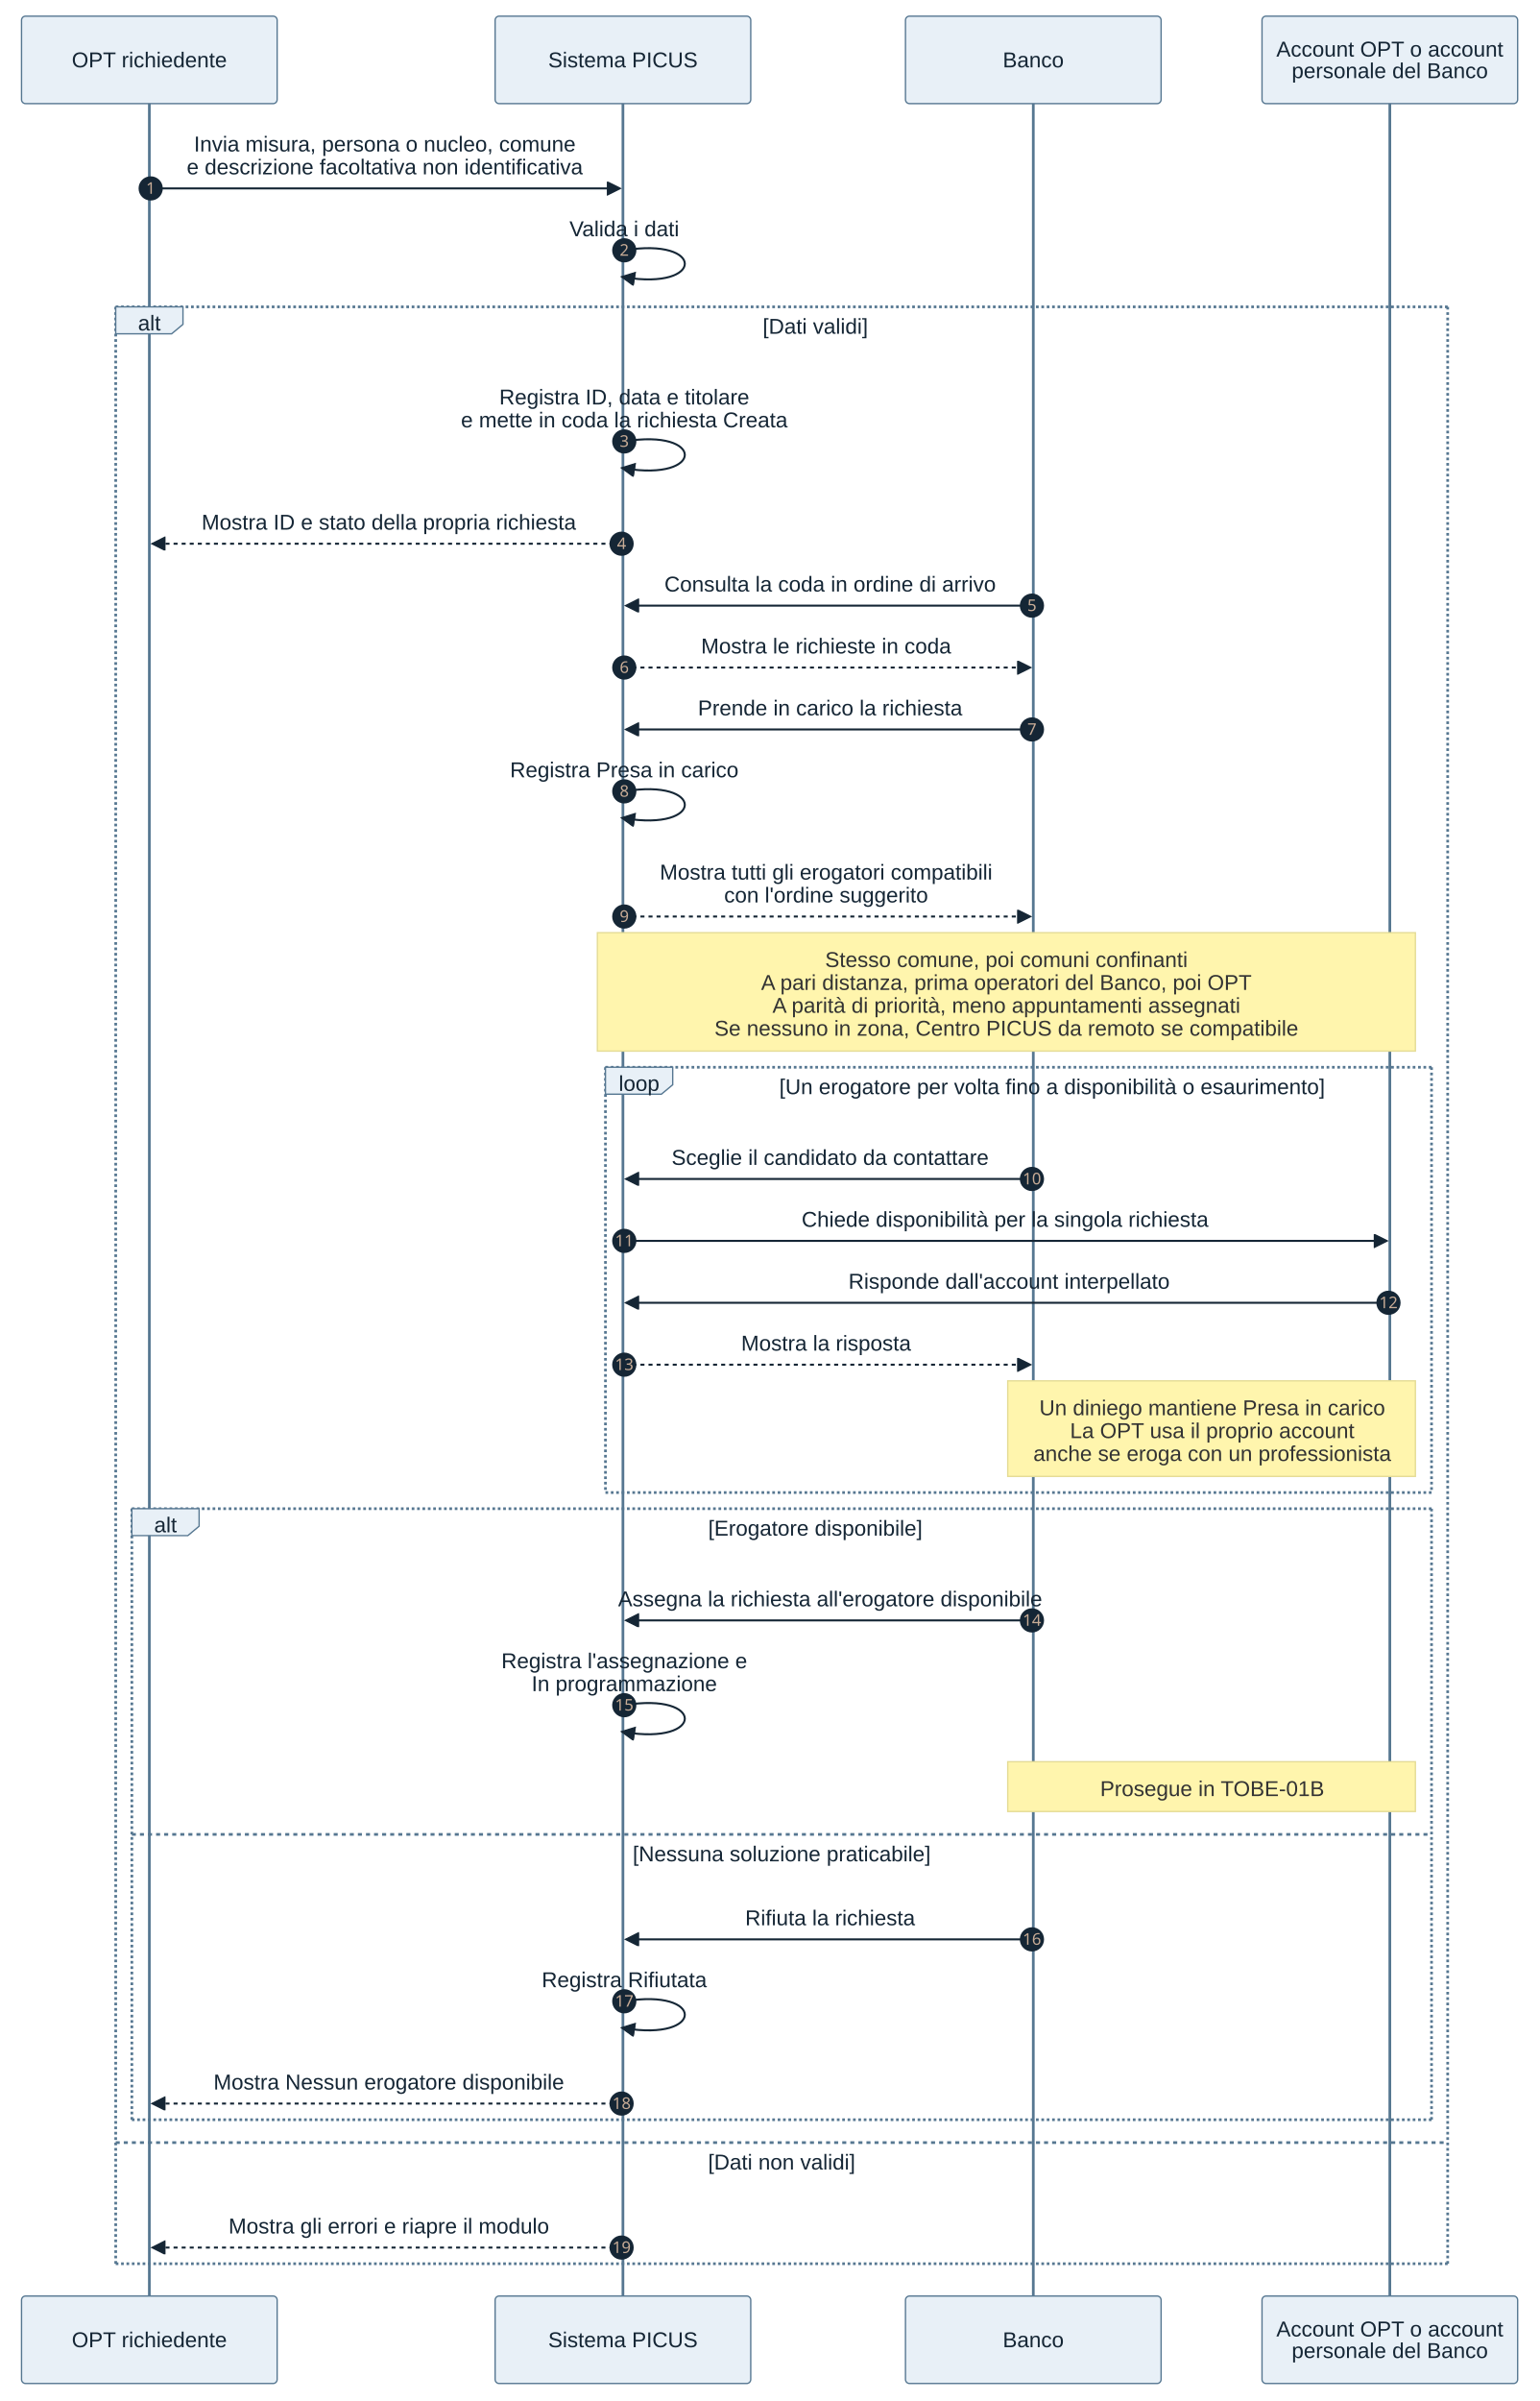
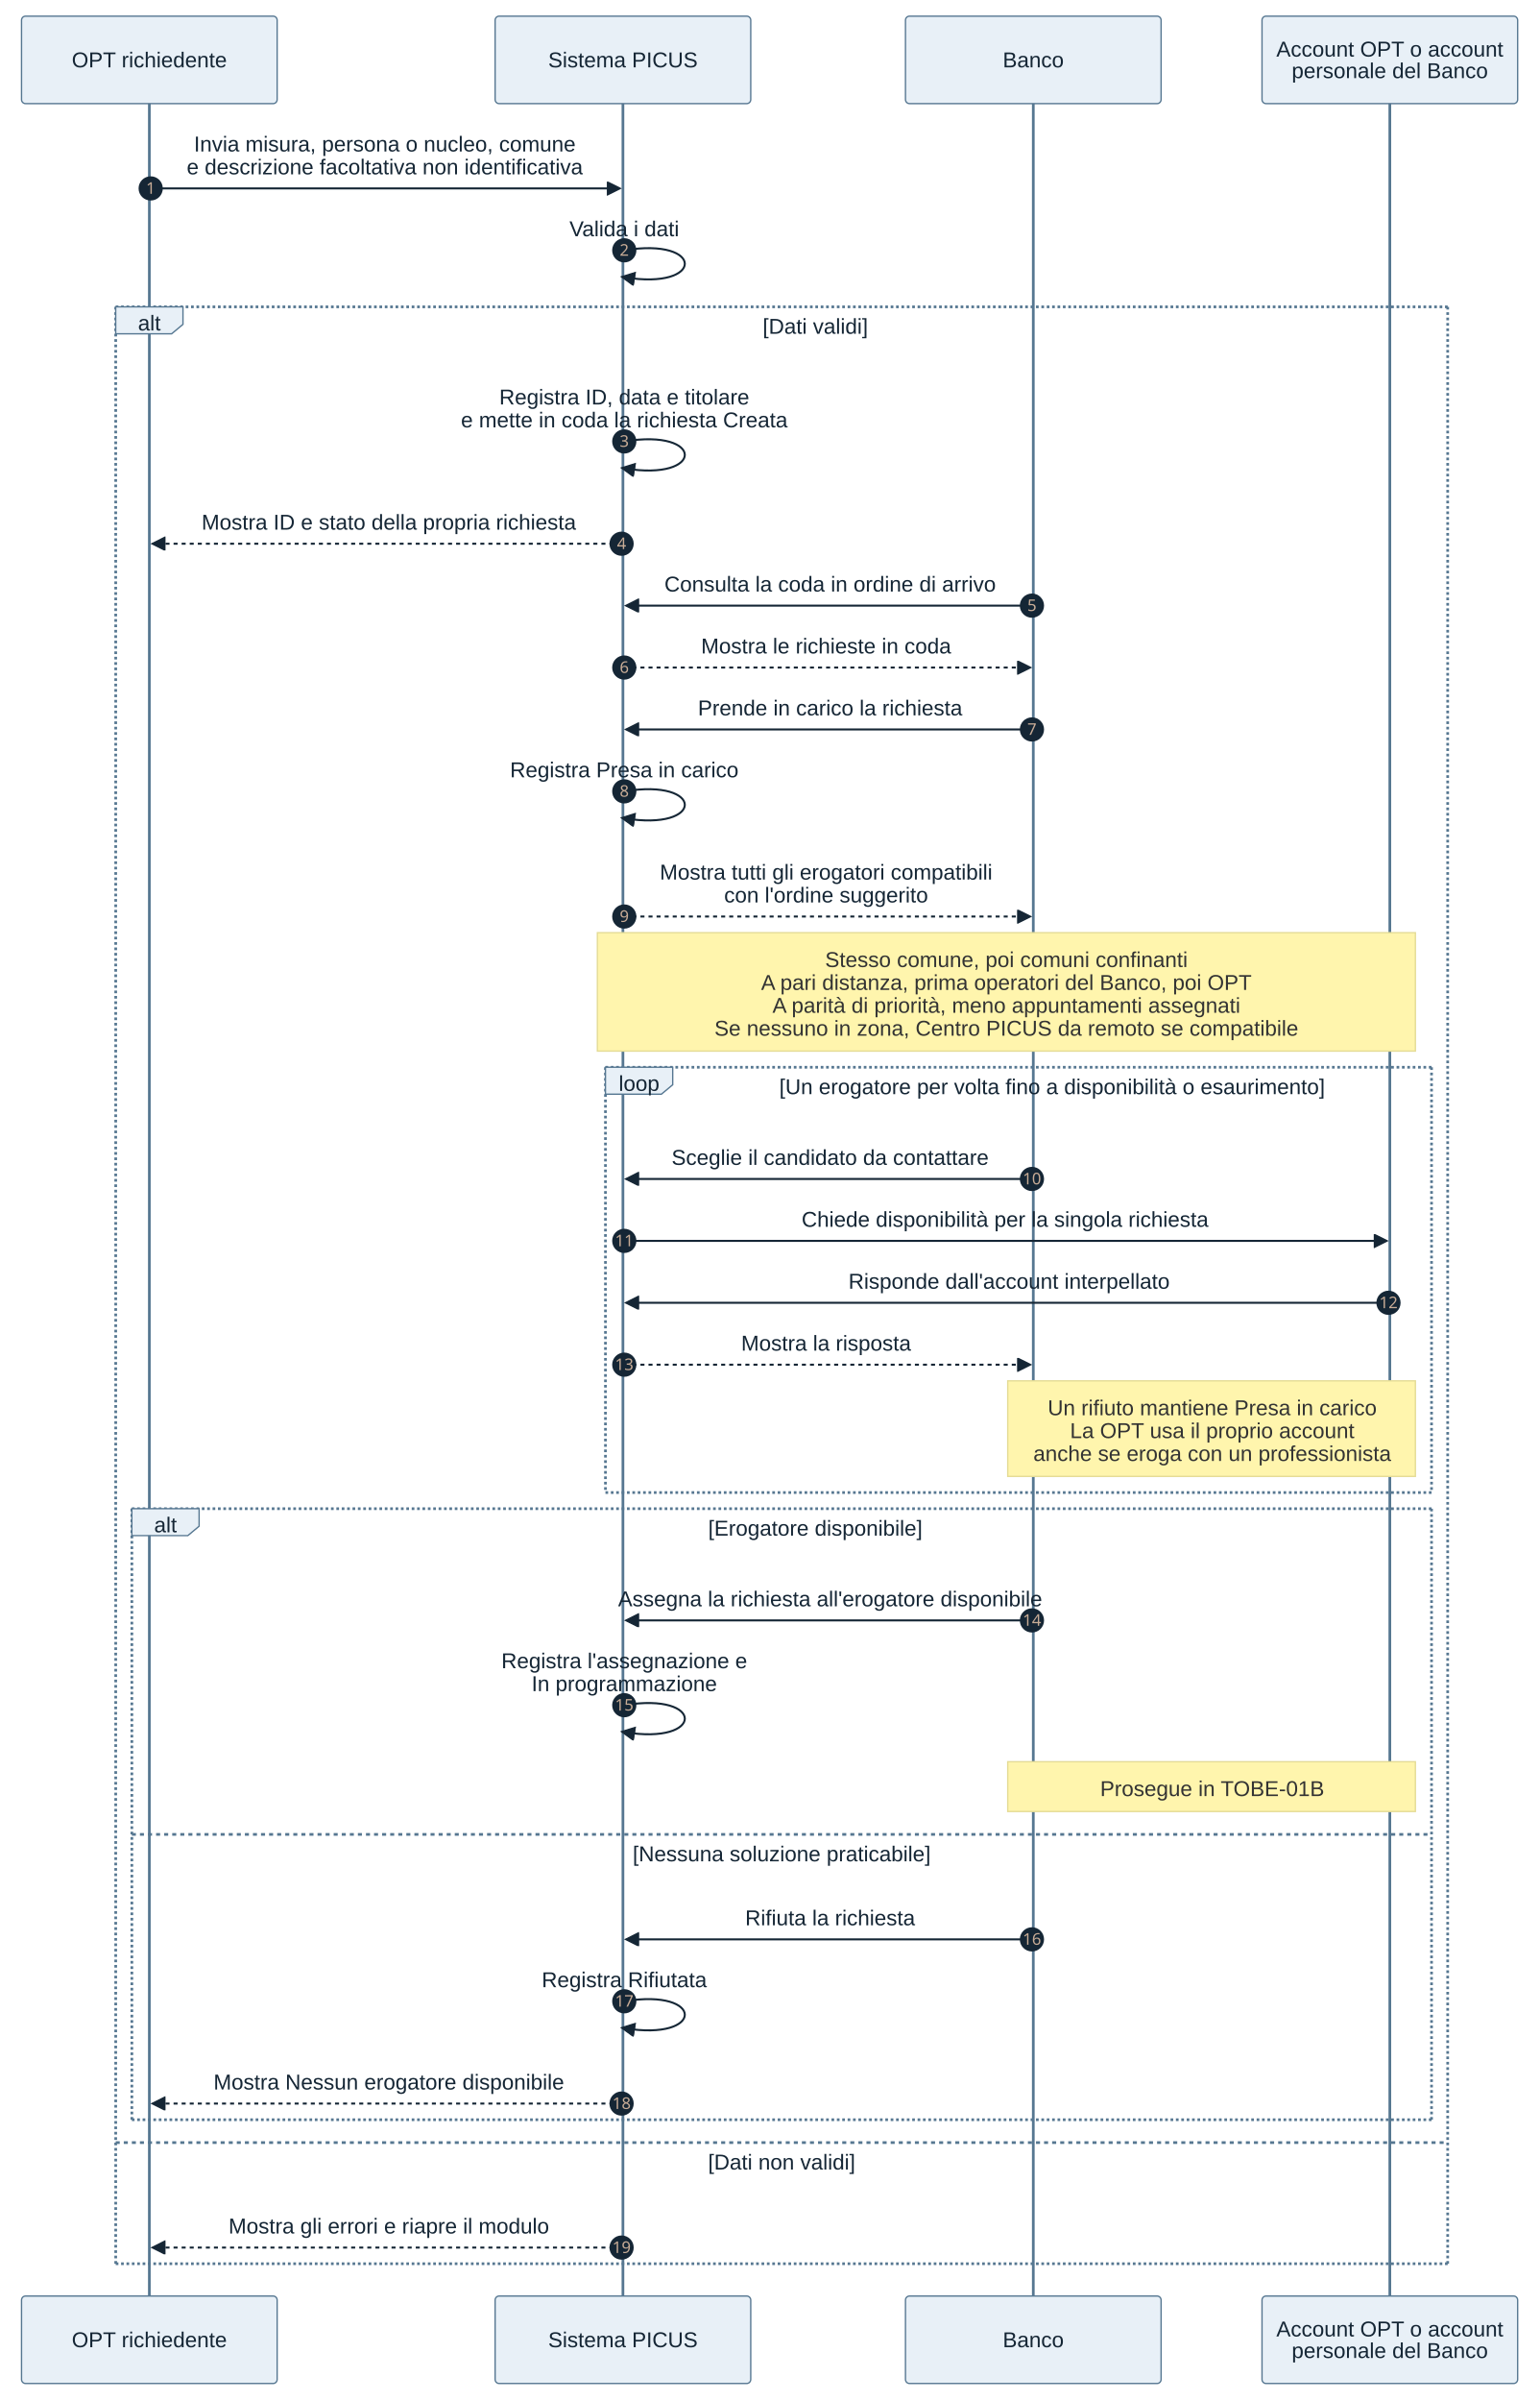
<svg xmlns="http://www.w3.org/2000/svg" aria-roledescription="sequence" role="graphics-document document" viewBox="-16 -12 1144 1784" height="1784" width="1144" id="TOBE-01A-richieste-disponibilita">
  <g>
    <rect class="actor actor-bottom" ry="3" rx="3" name="E" height="65" width="190" stroke="#666" fill="#eaeaea" y="1694" x="922" />
    <text style="text-anchor: middle; font-size: 16px; font-weight: 400; font-family: Arial;" class="actor" alignment-baseline="central" dominant-baseline="central" y="1726.5" x="1017">
      <tspan dy="-8" x="1017">Account OPT o account</tspan>
    </text>
    <text style="text-anchor: middle; font-size: 16px; font-weight: 400; font-family: Arial;" class="actor" alignment-baseline="central" dominant-baseline="central" y="1726.5" x="1017">
      <tspan dy="8" x="1017">personale del Banco</tspan>
    </text>
  </g>
  <g>
    <rect class="actor actor-bottom" ry="3" rx="3" name="B" height="65" width="190" stroke="#666" fill="#eaeaea" y="1694" x="657" />
    <text style="text-anchor: middle; font-size: 16px; font-weight: 400; font-family: Arial;" class="actor" alignment-baseline="central" dominant-baseline="central" y="1726.5" x="752">
      <tspan dy="0" x="752">Banco</tspan>
    </text>
  </g>
  <g>
    <rect class="actor actor-bottom" ry="3" rx="3" name="S" height="65" width="190" stroke="#666" fill="#eaeaea" y="1694" x="352" />
    <text style="text-anchor: middle; font-size: 16px; font-weight: 400; font-family: Arial;" class="actor" alignment-baseline="central" dominant-baseline="central" y="1726.5" x="447">
      <tspan dy="0" x="447">Sistema PICUS</tspan>
    </text>
  </g>
  <g>
    <rect class="actor actor-bottom" ry="3" rx="3" name="R" height="65" width="190" stroke="#666" fill="#eaeaea" y="1694" x="0" />
    <text style="text-anchor: middle; font-size: 16px; font-weight: 400; font-family: Arial;" class="actor" alignment-baseline="central" dominant-baseline="central" y="1726.5" x="95">
      <tspan dy="0" x="95">OPT richiedente</tspan>
    </text>
  </g>
  <g>
    <line stroke="#999" stroke-width="0.5px" class="200" y2="1694" x2="1017" y1="5" x1="1017" id="actor3" />
    <g id="root-3">
      <rect class="actor actor-top" ry="3" rx="3" name="E" height="65" width="190" stroke="#666" fill="#eaeaea" y="0" x="922" />
      <text style="text-anchor: middle; font-size: 16px; font-weight: 400; font-family: Arial;" class="actor" alignment-baseline="central" dominant-baseline="central" y="32.5" x="1017">
        <tspan dy="-8" x="1017">Account OPT o account</tspan>
      </text>
      <text style="text-anchor: middle; font-size: 16px; font-weight: 400; font-family: Arial;" class="actor" alignment-baseline="central" dominant-baseline="central" y="32.5" x="1017">
        <tspan dy="8" x="1017">personale del Banco</tspan>
      </text>
    </g>
  </g>
  <g>
    <line stroke="#999" stroke-width="0.5px" class="200" y2="1694" x2="752" y1="5" x1="752" id="actor2" />
    <g id="root-2">
      <rect class="actor actor-top" ry="3" rx="3" name="B" height="65" width="190" stroke="#666" fill="#eaeaea" y="0" x="657" />
      <text style="text-anchor: middle; font-size: 16px; font-weight: 400; font-family: Arial;" class="actor" alignment-baseline="central" dominant-baseline="central" y="32.5" x="752">
        <tspan dy="0" x="752">Banco</tspan>
      </text>
    </g>
  </g>
  <g>
    <line stroke="#999" stroke-width="0.5px" class="200" y2="1694" x2="447" y1="5" x1="447" id="actor1" />
    <g id="root-1">
      <rect class="actor actor-top" ry="3" rx="3" name="S" height="65" width="190" stroke="#666" fill="#eaeaea" y="0" x="352" />
      <text style="text-anchor: middle; font-size: 16px; font-weight: 400; font-family: Arial;" class="actor" alignment-baseline="central" dominant-baseline="central" y="32.5" x="447">
        <tspan dy="0" x="447">Sistema PICUS</tspan>
      </text>
    </g>
  </g>
  <g>
    <line stroke="#999" stroke-width="0.5px" class="200" y2="1694" x2="95" y1="5" x1="95" id="actor0" />
    <g id="root-0">
      <rect class="actor actor-top" ry="3" rx="3" name="R" height="65" width="190" stroke="#666" fill="#eaeaea" y="0" x="0" />
      <text style="text-anchor: middle; font-size: 16px; font-weight: 400; font-family: Arial;" class="actor" alignment-baseline="central" dominant-baseline="central" y="32.5" x="95">
        <tspan dy="0" x="95">OPT richiedente</tspan>
      </text>
    </g>
  </g>
  <style>#TOBE-01A-richieste-disponibilita{font-family:Arial;font-size:18px;fill:#152635;}#TOBE-01A-richieste-disponibilita .error-icon{fill:hsl(28, 48.387%, 98.922%);}#TOBE-01A-richieste-disponibilita .error-text{fill:rgb(1.419, 2.839, 4.081);stroke:rgb(1.419, 2.839, 4.081);}#TOBE-01A-richieste-disponibilita .edge-thickness-normal{stroke-width:2px;}#TOBE-01A-richieste-disponibilita .edge-thickness-thick{stroke-width:3.5px;}#TOBE-01A-richieste-disponibilita .edge-pattern-solid{stroke-dasharray:0;}#TOBE-01A-richieste-disponibilita .edge-pattern-dashed{stroke-dasharray:3;}#TOBE-01A-richieste-disponibilita .edge-pattern-dotted{stroke-dasharray:2;}#TOBE-01A-richieste-disponibilita .marker{fill:#375369;stroke:#375369;}#TOBE-01A-richieste-disponibilita .marker.cross{stroke:#375369;}#TOBE-01A-richieste-disponibilita svg{font-family:Arial;font-size:18px;}#TOBE-01A-richieste-disponibilita .actor{stroke:#567791;fill:#e8f0f7;}#TOBE-01A-richieste-disponibilita text.actor&gt;tspan{fill:#152635;stroke:none;}#TOBE-01A-richieste-disponibilita .actor-line{stroke:grey;}#TOBE-01A-richieste-disponibilita .messageLine0{stroke-width:1.5;stroke-dasharray:none;stroke:#152635;}#TOBE-01A-richieste-disponibilita .messageLine1{stroke-width:1.5;stroke-dasharray:2,2;stroke:#152635;}#TOBE-01A-richieste-disponibilita #arrowhead path{fill:#152635;stroke:#152635;}#TOBE-01A-richieste-disponibilita .sequenceNumber{fill:#c8ac96;}#TOBE-01A-richieste-disponibilita #sequencenumber{fill:#152635;}#TOBE-01A-richieste-disponibilita #crosshead path{fill:#152635;stroke:#152635;}#TOBE-01A-richieste-disponibilita .messageText{fill:#152635;stroke:none;}#TOBE-01A-richieste-disponibilita .labelBox{stroke:#567791;fill:#e8f0f7;}#TOBE-01A-richieste-disponibilita .labelText,#TOBE-01A-richieste-disponibilita .labelText&gt;tspan{fill:#152635;stroke:none;}#TOBE-01A-richieste-disponibilita .loopText,#TOBE-01A-richieste-disponibilita .loopText&gt;tspan{fill:#152635;stroke:none;}#TOBE-01A-richieste-disponibilita .loopLine{stroke-width:2px;stroke-dasharray:2,2;stroke:#567791;fill:#567791;}#TOBE-01A-richieste-disponibilita .note{stroke:hsl(52.683, 60%, 73.922%);fill:#fff5ad;}#TOBE-01A-richieste-disponibilita .noteText,#TOBE-01A-richieste-disponibilita .noteText&gt;tspan{fill:#333;stroke:none;}#TOBE-01A-richieste-disponibilita .activation0{fill:hsl(88, 48.387%, 93.922%);stroke:hsl(88, 48.387%, 83.922%);}#TOBE-01A-richieste-disponibilita .activation1{fill:hsl(88, 48.387%, 93.922%);stroke:hsl(88, 48.387%, 83.922%);}#TOBE-01A-richieste-disponibilita .activation2{fill:hsl(88, 48.387%, 93.922%);stroke:hsl(88, 48.387%, 83.922%);}#TOBE-01A-richieste-disponibilita .actorPopupMenu{position:absolute;}#TOBE-01A-richieste-disponibilita .actorPopupMenuPanel{position:absolute;fill:#e8f0f7;box-shadow:0px 8px 16px 0px rgba(0,0,0,0.2);filter:drop-shadow(3px 5px 2px rgb(0 0 0 / 0.4));}#TOBE-01A-richieste-disponibilita .actor-man line{stroke:#567791;fill:#e8f0f7;}#TOBE-01A-richieste-disponibilita .actor-man circle,#TOBE-01A-richieste-disponibilita line{stroke:#567791;fill:#e8f0f7;stroke-width:2px;}#TOBE-01A-richieste-disponibilita :root{--mermaid-font-family:Arial;}</style>
  <g />
  <defs>
    <symbol height="24" width="24" id="computer">
      <path d="M2 2v13h20v-13h-20zm18 11h-16v-9h16v9zm-10.228 6l.466-1h3.524l.467 1h-4.457zm14.228 3h-24l2-6h2.104l-1.33 4h18.45l-1.297-4h2.073l2 6zm-5-10h-14v-7h14v7z" transform="scale(.5)" />
    </symbol>
  </defs>
  <defs>
    <symbol clip-rule="evenodd" fill-rule="evenodd" id="database">
      <path d="M12.258.001l.256.004.255.005.253.008.251.01.249.012.247.015.246.016.242.019.241.02.239.023.236.024.233.027.231.028.229.031.225.032.223.034.22.036.217.038.214.04.211.041.208.043.205.045.201.046.198.048.194.05.191.051.187.053.183.054.18.056.175.057.172.059.168.06.163.061.16.063.155.064.15.066.074.033.073.033.071.034.07.034.069.035.068.035.067.035.066.035.064.036.064.036.062.036.06.036.06.037.058.037.058.037.055.038.055.038.053.038.052.038.051.039.05.039.048.039.047.039.045.04.044.04.043.04.041.04.04.041.039.041.037.041.036.041.034.041.033.042.032.042.03.042.029.042.027.042.026.043.024.043.023.043.021.043.02.043.018.044.017.043.015.044.013.044.012.044.011.045.009.044.007.045.006.045.004.045.002.045.001.045v17l-.001.045-.002.045-.004.045-.006.045-.007.045-.009.044-.011.045-.012.044-.013.044-.015.044-.017.043-.018.044-.02.043-.021.043-.023.043-.024.043-.026.043-.027.042-.029.042-.03.042-.032.042-.033.042-.034.041-.036.041-.037.041-.039.041-.04.041-.041.04-.043.04-.044.04-.045.04-.047.039-.048.039-.05.039-.051.039-.052.038-.053.038-.055.038-.055.038-.058.037-.058.037-.06.037-.06.036-.062.036-.064.036-.064.036-.066.035-.067.035-.068.035-.069.035-.07.034-.071.034-.073.033-.074.033-.15.066-.155.064-.16.063-.163.061-.168.06-.172.059-.175.057-.18.056-.183.054-.187.053-.191.051-.194.05-.198.048-.201.046-.205.045-.208.043-.211.041-.214.04-.217.038-.22.036-.223.034-.225.032-.229.031-.231.028-.233.027-.236.024-.239.023-.241.02-.242.019-.246.016-.247.015-.249.012-.251.01-.253.008-.255.005-.256.004-.258.001-.258-.001-.256-.004-.255-.005-.253-.008-.251-.01-.249-.012-.247-.015-.245-.016-.243-.019-.241-.02-.238-.023-.236-.024-.234-.027-.231-.028-.228-.031-.226-.032-.223-.034-.22-.036-.217-.038-.214-.04-.211-.041-.208-.043-.204-.045-.201-.046-.198-.048-.195-.05-.19-.051-.187-.053-.184-.054-.179-.056-.176-.057-.172-.059-.167-.06-.164-.061-.159-.063-.155-.064-.151-.066-.074-.033-.072-.033-.072-.034-.07-.034-.069-.035-.068-.035-.067-.035-.066-.035-.064-.036-.063-.036-.062-.036-.061-.036-.06-.037-.058-.037-.057-.037-.056-.038-.055-.038-.053-.038-.052-.038-.051-.039-.049-.039-.049-.039-.046-.039-.046-.04-.044-.04-.043-.04-.041-.04-.04-.041-.039-.041-.037-.041-.036-.041-.034-.041-.033-.042-.032-.042-.03-.042-.029-.042-.027-.042-.026-.043-.024-.043-.023-.043-.021-.043-.02-.043-.018-.044-.017-.043-.015-.044-.013-.044-.012-.044-.011-.045-.009-.044-.007-.045-.006-.045-.004-.045-.002-.045-.001-.045v-17l.001-.045.002-.045.004-.045.006-.045.007-.045.009-.044.011-.045.012-.044.013-.044.015-.044.017-.043.018-.044.02-.043.021-.043.023-.043.024-.043.026-.043.027-.042.029-.042.03-.042.032-.042.033-.042.034-.041.036-.041.037-.041.039-.041.04-.041.041-.04.043-.04.044-.04.046-.04.046-.039.049-.039.049-.039.051-.039.052-.038.053-.038.055-.038.056-.038.057-.037.058-.037.06-.037.061-.036.062-.036.063-.036.064-.036.066-.035.067-.035.068-.035.069-.035.07-.034.072-.034.072-.033.074-.033.151-.066.155-.064.159-.063.164-.061.167-.06.172-.059.176-.057.179-.056.184-.054.187-.053.19-.051.195-.05.198-.048.201-.046.204-.045.208-.043.211-.041.214-.04.217-.038.22-.036.223-.034.226-.032.228-.031.231-.028.234-.027.236-.024.238-.023.241-.02.243-.019.245-.016.247-.015.249-.012.251-.01.253-.008.255-.005.256-.004.258-.001.258.001zm-9.258 20.499v.01l.001.021.003.021.004.022.005.021.006.022.007.022.009.023.01.022.011.023.012.023.013.023.015.023.016.024.017.023.018.024.019.024.021.024.022.025.023.024.024.025.052.049.056.05.061.051.066.051.07.051.075.051.079.052.084.052.088.052.092.052.097.052.102.051.105.052.11.052.114.051.119.051.123.051.127.05.131.05.135.05.139.048.144.049.147.047.152.047.155.047.16.045.163.045.167.043.171.043.176.041.178.041.183.039.187.039.19.037.194.035.197.035.202.033.204.031.209.03.212.029.216.027.219.025.222.024.226.021.23.02.233.018.236.016.24.015.243.012.246.01.249.008.253.005.256.004.259.001.26-.001.257-.004.254-.005.25-.008.247-.011.244-.012.241-.014.237-.016.233-.018.231-.021.226-.021.224-.024.22-.026.216-.027.212-.028.21-.031.205-.031.202-.034.198-.034.194-.036.191-.037.187-.039.183-.04.179-.04.175-.042.172-.043.168-.044.163-.045.16-.046.155-.046.152-.047.148-.048.143-.049.139-.049.136-.05.131-.05.126-.05.123-.051.118-.052.114-.051.11-.052.106-.052.101-.052.096-.052.092-.052.088-.053.083-.051.079-.052.074-.052.07-.051.065-.051.06-.051.056-.05.051-.05.023-.024.023-.025.021-.024.02-.024.019-.024.018-.024.017-.024.015-.023.014-.024.013-.023.012-.023.01-.023.01-.022.008-.022.006-.022.006-.022.004-.022.004-.021.001-.021.001-.021v-4.127l-.077.055-.08.053-.083.054-.085.053-.087.052-.09.052-.093.051-.095.05-.097.05-.1.049-.102.049-.105.048-.106.047-.109.047-.111.046-.114.045-.115.045-.118.044-.12.043-.122.042-.124.042-.126.041-.128.04-.13.04-.132.038-.134.038-.135.037-.138.037-.139.035-.142.035-.143.034-.144.033-.147.032-.148.031-.15.03-.151.03-.153.029-.154.027-.156.027-.158.026-.159.025-.161.024-.162.023-.163.022-.165.021-.166.02-.167.019-.169.018-.169.017-.171.016-.173.015-.173.014-.175.013-.175.012-.177.011-.178.01-.179.008-.179.008-.181.006-.182.005-.182.004-.184.003-.184.002h-.37l-.184-.002-.184-.003-.182-.004-.182-.005-.181-.006-.179-.008-.179-.008-.178-.01-.176-.011-.176-.012-.175-.013-.173-.014-.172-.015-.171-.016-.17-.017-.169-.018-.167-.019-.166-.02-.165-.021-.163-.022-.162-.023-.161-.024-.159-.025-.157-.026-.156-.027-.155-.027-.153-.029-.151-.03-.15-.03-.148-.031-.146-.032-.145-.033-.143-.034-.141-.035-.14-.035-.137-.037-.136-.037-.134-.038-.132-.038-.13-.04-.128-.04-.126-.041-.124-.042-.122-.042-.12-.044-.117-.043-.116-.045-.113-.045-.112-.046-.109-.047-.106-.047-.105-.048-.102-.049-.1-.049-.097-.05-.095-.05-.093-.052-.09-.051-.087-.052-.085-.053-.083-.054-.08-.054-.077-.054v4.127zm0-5.654v.011l.001.021.003.021.004.021.005.022.006.022.007.022.009.022.01.022.011.023.012.023.013.023.015.024.016.023.017.024.018.024.019.024.021.024.022.024.023.025.024.024.052.05.056.05.061.05.066.051.07.051.075.052.079.051.084.052.088.052.092.052.097.052.102.052.105.052.11.051.114.051.119.052.123.05.127.051.131.05.135.049.139.049.144.048.147.048.152.047.155.046.16.045.163.045.167.044.171.042.176.042.178.04.183.04.187.038.19.037.194.036.197.034.202.033.204.032.209.03.212.028.216.027.219.025.222.024.226.022.23.02.233.018.236.016.24.014.243.012.246.01.249.008.253.006.256.003.259.001.26-.001.257-.003.254-.006.25-.008.247-.01.244-.012.241-.015.237-.016.233-.018.231-.02.226-.022.224-.024.22-.025.216-.027.212-.029.21-.03.205-.032.202-.033.198-.035.194-.036.191-.037.187-.039.183-.039.179-.041.175-.042.172-.043.168-.044.163-.045.16-.045.155-.047.152-.047.148-.048.143-.048.139-.05.136-.049.131-.05.126-.051.123-.051.118-.051.114-.052.11-.052.106-.052.101-.052.096-.052.092-.052.088-.052.083-.052.079-.052.074-.051.07-.052.065-.051.06-.05.056-.051.051-.049.023-.025.023-.024.021-.025.02-.024.019-.024.018-.024.017-.024.015-.023.014-.023.013-.024.012-.022.01-.023.01-.023.008-.022.006-.022.006-.022.004-.021.004-.022.001-.021.001-.021v-4.139l-.077.054-.08.054-.083.054-.085.052-.087.053-.09.051-.093.051-.095.051-.097.05-.1.049-.102.049-.105.048-.106.047-.109.047-.111.046-.114.045-.115.044-.118.044-.12.044-.122.042-.124.042-.126.041-.128.04-.13.039-.132.039-.134.038-.135.037-.138.036-.139.036-.142.035-.143.033-.144.033-.147.033-.148.031-.15.03-.151.03-.153.028-.154.028-.156.027-.158.026-.159.025-.161.024-.162.023-.163.022-.165.021-.166.02-.167.019-.169.018-.169.017-.171.016-.173.015-.173.014-.175.013-.175.012-.177.011-.178.009-.179.009-.179.007-.181.007-.182.005-.182.004-.184.003-.184.002h-.37l-.184-.002-.184-.003-.182-.004-.182-.005-.181-.007-.179-.007-.179-.009-.178-.009-.176-.011-.176-.012-.175-.013-.173-.014-.172-.015-.171-.016-.17-.017-.169-.018-.167-.019-.166-.02-.165-.021-.163-.022-.162-.023-.161-.024-.159-.025-.157-.026-.156-.027-.155-.028-.153-.028-.151-.03-.15-.03-.148-.031-.146-.033-.145-.033-.143-.033-.141-.035-.14-.036-.137-.036-.136-.037-.134-.038-.132-.039-.13-.039-.128-.04-.126-.041-.124-.042-.122-.043-.12-.043-.117-.044-.116-.044-.113-.046-.112-.046-.109-.046-.106-.047-.105-.048-.102-.049-.1-.049-.097-.05-.095-.051-.093-.051-.09-.051-.087-.053-.085-.052-.083-.054-.08-.054-.077-.054v4.139zm0-5.666v.011l.001.02.003.022.004.021.005.022.006.021.007.022.009.023.01.022.011.023.012.023.013.023.015.023.016.024.017.024.018.023.019.024.021.025.022.024.023.024.024.025.052.05.056.05.061.05.066.051.07.051.075.052.079.051.084.052.088.052.092.052.097.052.102.052.105.051.11.052.114.051.119.051.123.051.127.05.131.05.135.05.139.049.144.048.147.048.152.047.155.046.16.045.163.045.167.043.171.043.176.042.178.04.183.04.187.038.19.037.194.036.197.034.202.033.204.032.209.03.212.028.216.027.219.025.222.024.226.021.23.02.233.018.236.017.24.014.243.012.246.01.249.008.253.006.256.003.259.001.26-.001.257-.003.254-.006.25-.008.247-.01.244-.013.241-.014.237-.016.233-.018.231-.02.226-.022.224-.024.22-.025.216-.027.212-.029.21-.03.205-.032.202-.033.198-.035.194-.036.191-.037.187-.039.183-.039.179-.041.175-.042.172-.043.168-.044.163-.045.16-.045.155-.047.152-.047.148-.048.143-.049.139-.049.136-.049.131-.051.126-.05.123-.051.118-.052.114-.051.11-.052.106-.052.101-.052.096-.052.092-.052.088-.052.083-.052.079-.052.074-.052.07-.051.065-.051.06-.051.056-.05.051-.049.023-.025.023-.025.021-.024.02-.024.019-.024.018-.024.017-.024.015-.023.014-.024.013-.023.012-.023.01-.022.01-.023.008-.022.006-.022.006-.022.004-.022.004-.021.001-.021.001-.021v-4.153l-.077.054-.08.054-.083.053-.085.053-.087.053-.09.051-.093.051-.095.051-.097.05-.1.049-.102.048-.105.048-.106.048-.109.046-.111.046-.114.046-.115.044-.118.044-.12.043-.122.043-.124.042-.126.041-.128.04-.13.039-.132.039-.134.038-.135.037-.138.036-.139.036-.142.034-.143.034-.144.033-.147.032-.148.032-.15.03-.151.03-.153.028-.154.028-.156.027-.158.026-.159.024-.161.024-.162.023-.163.023-.165.021-.166.02-.167.019-.169.018-.169.017-.171.016-.173.015-.173.014-.175.013-.175.012-.177.01-.178.01-.179.009-.179.007-.181.006-.182.006-.182.004-.184.003-.184.001-.185.001-.185-.001-.184-.001-.184-.003-.182-.004-.182-.006-.181-.006-.179-.007-.179-.009-.178-.01-.176-.01-.176-.012-.175-.013-.173-.014-.172-.015-.171-.016-.17-.017-.169-.018-.167-.019-.166-.02-.165-.021-.163-.023-.162-.023-.161-.024-.159-.024-.157-.026-.156-.027-.155-.028-.153-.028-.151-.03-.15-.03-.148-.032-.146-.032-.145-.033-.143-.034-.141-.034-.14-.036-.137-.036-.136-.037-.134-.038-.132-.039-.13-.039-.128-.041-.126-.041-.124-.041-.122-.043-.12-.043-.117-.044-.116-.044-.113-.046-.112-.046-.109-.046-.106-.048-.105-.048-.102-.048-.1-.05-.097-.049-.095-.051-.093-.051-.09-.052-.087-.052-.085-.053-.083-.053-.08-.054-.077-.054v4.153zm8.74-8.179l-.257.004-.254.005-.25.008-.247.011-.244.012-.241.014-.237.016-.233.018-.231.021-.226.022-.224.023-.22.026-.216.027-.212.028-.21.031-.205.032-.202.033-.198.034-.194.036-.191.038-.187.038-.183.04-.179.041-.175.042-.172.043-.168.043-.163.045-.16.046-.155.046-.152.048-.148.048-.143.048-.139.049-.136.05-.131.05-.126.051-.123.051-.118.051-.114.052-.11.052-.106.052-.101.052-.096.052-.092.052-.088.052-.083.052-.079.052-.074.051-.07.052-.065.051-.06.05-.056.05-.051.05-.023.025-.023.024-.021.024-.02.025-.019.024-.018.024-.017.023-.015.024-.014.023-.013.023-.012.023-.01.023-.01.022-.008.022-.006.023-.006.021-.004.022-.004.021-.001.021-.001.021.001.021.001.021.004.021.004.022.006.021.006.023.008.022.01.022.01.023.012.023.013.023.014.023.015.024.017.023.018.024.019.024.02.025.021.024.023.024.023.025.051.05.056.05.06.05.065.051.07.052.074.051.079.052.083.052.088.052.092.052.096.052.101.052.106.052.11.052.114.052.118.051.123.051.126.051.131.05.136.05.139.049.143.048.148.048.152.048.155.046.16.046.163.045.168.043.172.043.175.042.179.041.183.04.187.038.191.038.194.036.198.034.202.033.205.032.21.031.212.028.216.027.22.026.224.023.226.022.231.021.233.018.237.016.241.014.244.012.247.011.25.008.254.005.257.004.26.001.26-.001.257-.004.254-.005.25-.008.247-.011.244-.012.241-.014.237-.016.233-.018.231-.021.226-.022.224-.023.22-.026.216-.027.212-.028.21-.031.205-.032.202-.033.198-.034.194-.036.191-.038.187-.038.183-.04.179-.041.175-.042.172-.043.168-.043.163-.045.16-.046.155-.046.152-.048.148-.048.143-.048.139-.049.136-.05.131-.05.126-.051.123-.051.118-.051.114-.052.11-.052.106-.052.101-.052.096-.052.092-.052.088-.052.083-.052.079-.052.074-.051.07-.052.065-.051.06-.05.056-.05.051-.05.023-.025.023-.024.021-.024.02-.025.019-.024.018-.024.017-.023.015-.024.014-.023.013-.023.012-.023.01-.023.01-.022.008-.022.006-.023.006-.021.004-.022.004-.021.001-.021.001-.021-.001-.021-.001-.021-.004-.021-.004-.022-.006-.021-.006-.023-.008-.022-.01-.022-.01-.023-.012-.023-.013-.023-.014-.023-.015-.024-.017-.023-.018-.024-.019-.024-.02-.025-.021-.024-.023-.024-.023-.025-.051-.05-.056-.05-.06-.05-.065-.051-.07-.052-.074-.051-.079-.052-.083-.052-.088-.052-.092-.052-.096-.052-.101-.052-.106-.052-.11-.052-.114-.052-.118-.051-.123-.051-.126-.051-.131-.05-.136-.05-.139-.049-.143-.048-.148-.048-.152-.048-.155-.046-.16-.046-.163-.045-.168-.043-.172-.043-.175-.042-.179-.041-.183-.04-.187-.038-.191-.038-.194-.036-.198-.034-.202-.033-.205-.032-.21-.031-.212-.028-.216-.027-.22-.026-.224-.023-.226-.022-.231-.021-.233-.018-.237-.016-.241-.014-.244-.012-.247-.011-.25-.008-.254-.005-.257-.004-.26-.001-.26.001z" transform="scale(.5)" />
    </symbol>
  </defs>
  <defs>
    <symbol height="24" width="24" id="clock">
      <path d="M12 2c5.514 0 10 4.486 10 10s-4.486 10-10 10-10-4.486-10-10 4.486-10 10-10zm0-2c-6.627 0-12 5.373-12 12s5.373 12 12 12 12-5.373 12-12-5.373-12-12-12zm5.848 12.459c.202.038.202.333.001.372-1.907.361-6.045 1.111-6.547 1.111-.719 0-1.301-.582-1.301-1.301 0-.512.77-5.447 1.125-7.445.034-.192.312-.181.343.014l.985 6.238 5.394 1.011z" transform="scale(.5)" />
    </symbol>
  </defs>
  <defs>
    <marker orient="auto" markerHeight="12" markerWidth="12" markerUnits="userSpaceOnUse" refY="5" refX="7.9" id="arrowhead">
      <path d="M 0 0 L 10 5 L 0 10 z" />
    </marker>
  </defs>
  <defs>
    <marker refY="4.5" refX="4" orient="auto" markerHeight="8" markerWidth="15" id="crosshead">
      <path style="stroke-dasharray: 0, 0;" d="M 1,2 L 6,7 M 6,2 L 1,7" stroke-width="1pt" stroke="#000000" fill="none" />
    </marker>
  </defs>
  <defs>
    <marker orient="auto" markerHeight="28" markerWidth="20" refY="7" refX="15.5" id="filled-head">
      <path d="M 18,7 L9,13 L14,7 L9,1 Z" />
    </marker>
  </defs>
  <defs>
    <marker orient="auto" markerHeight="40" markerWidth="60" refY="15" refX="15" id="sequencenumber">
      <circle r="6" cy="15" cx="15" />
    </marker>
  </defs>
  <g>
    <rect class="note" ry="0" rx="0" height="88" width="608" stroke="#666" fill="#EDF2AE" y="681" x="428" />
    <text style="font-family: Arial; font-size: 16px; font-weight: 400;" dy="1em" class="noteText" alignment-baseline="middle" dominant-baseline="middle" text-anchor="middle" y="686" x="732">
      <tspan x="732">Stesso comune, poi comuni confinanti</tspan>
    </text>
    <text style="font-family: Arial; font-size: 16px; font-weight: 400;" dy="1em" class="noteText" alignment-baseline="middle" dominant-baseline="middle" text-anchor="middle" y="703" x="732">
      <tspan x="732">A pari distanza, prima operatori del Banco, poi OPT</tspan>
    </text>
    <text style="font-family: Arial; font-size: 16px; font-weight: 400;" dy="1em" class="noteText" alignment-baseline="middle" dominant-baseline="middle" text-anchor="middle" y="720" x="732">
      <tspan x="732">A parità di priorità, meno appuntamenti assegnati</tspan>
    </text>
    <text style="font-family: Arial; font-size: 16px; font-weight: 400;" dy="1em" class="noteText" alignment-baseline="middle" dominant-baseline="middle" text-anchor="middle" y="737" x="732">
      <tspan x="732">Se nessuno in zona, Centro PICUS da remoto se compatibile</tspan>
    </text>
  </g>
  <g>
    <rect class="note" ry="0" rx="0" height="71" width="303" stroke="#666" fill="#EDF2AE" y="1014" x="733" />
    <text style="font-family: Arial; font-size: 16px; font-weight: 400;" dy="1em" class="noteText" alignment-baseline="middle" dominant-baseline="middle" text-anchor="middle" y="1019" x="885">
-       <tspan x="885">Un diniego mantiene Presa in carico</tspan>
+       <tspan x="885">Un rifiuto mantiene Presa in carico</tspan>
    </text>
    <text style="font-family: Arial; font-size: 16px; font-weight: 400;" dy="1em" class="noteText" alignment-baseline="middle" dominant-baseline="middle" text-anchor="middle" y="1036" x="885">
      <tspan x="885">La OPT usa il proprio account</tspan>
    </text>
    <text style="font-family: Arial; font-size: 16px; font-weight: 400;" dy="1em" class="noteText" alignment-baseline="middle" dominant-baseline="middle" text-anchor="middle" y="1053" x="885">
      <tspan x="885">anche se eroga con un professionista</tspan>
    </text>
  </g>
  <g>
    <line class="loopLine" y2="781" x2="1048" y1="781" x1="434" />
    <line class="loopLine" y2="1097" x2="1048" y1="781" x1="1048" />
    <line class="loopLine" y2="1097" x2="1048" y1="1097" x1="434" />
    <line class="loopLine" y2="1097" x2="434" y1="781" x1="434" />
    <polygon class="labelBox" points="434,781 484,781 484,794 475.6,801 434,801" />
    <text style="font-family: Arial; font-size: 16px; font-weight: 400;" class="labelText" alignment-baseline="middle" dominant-baseline="middle" text-anchor="middle" y="794" x="459">loop</text>
    <text style="font-family: Arial; font-size: 16px; font-weight: 400;" class="loopText" text-anchor="middle" y="801" x="766">
      <tspan x="766">[Un erogatore per volta fino a disponibilità o esaurimento]</tspan>
    </text>
  </g>
  <g>
    <rect class="note" ry="0" rx="0" height="37" width="303" stroke="#666" fill="#EDF2AE" y="1297" x="733" />
    <text style="font-family: Arial; font-size: 16px; font-weight: 400;" dy="1em" class="noteText" alignment-baseline="middle" dominant-baseline="middle" text-anchor="middle" y="1302" x="885">
      <tspan x="885">Prosegue in TOBE-01B</tspan>
    </text>
  </g>
  <g>
    <line class="loopLine" y2="1109" x2="1048" y1="1109" x1="82" />
    <line class="loopLine" y2="1563" x2="1048" y1="1109" x1="1048" />
    <line class="loopLine" y2="1563" x2="1048" y1="1563" x1="82" />
    <line class="loopLine" y2="1563" x2="82" y1="1109" x1="82" />
    <line style="stroke-dasharray: 3, 3;" class="loopLine" y2="1351" x2="1048" y1="1351" x1="82" />
    <polygon class="labelBox" points="82,1109 132,1109 132,1122 123.6,1129 82,1129" />
    <text style="font-family: Arial; font-size: 16px; font-weight: 400;" class="labelText" alignment-baseline="middle" dominant-baseline="middle" text-anchor="middle" y="1122" x="107">alt</text>
    <text style="font-family: Arial; font-size: 16px; font-weight: 400;" class="loopText" text-anchor="middle" y="1129" x="590">
      <tspan x="590">[Erogatore disponibile]</tspan>
    </text>
    <text style="font-family: Arial; font-size: 16px; font-weight: 400;" class="loopText" text-anchor="middle" y="1371" x="565">[Nessuna soluzione praticabile]</text>
  </g>
  <g>
    <line class="loopLine" y2="216" x2="1060" y1="216" x1="70" />
    <line class="loopLine" y2="1670" x2="1060" y1="216" x1="1060" />
    <line class="loopLine" y2="1670" x2="1060" y1="1670" x1="70" />
    <line class="loopLine" y2="1670" x2="70" y1="216" x1="70" />
    <line style="stroke-dasharray: 3, 3;" class="loopLine" y2="1580" x2="1060" y1="1580" x1="70" />
    <polygon class="labelBox" points="70,216 120,216 120,229 111.6,236 70,236" />
    <text style="font-family: Arial; font-size: 16px; font-weight: 400;" class="labelText" alignment-baseline="middle" dominant-baseline="middle" text-anchor="middle" y="229" x="95">alt</text>
    <text style="font-family: Arial; font-size: 16px; font-weight: 400;" class="loopText" text-anchor="middle" y="236" x="590">
      <tspan x="590">[Dati validi]</tspan>
    </text>
    <text style="font-family: Arial; font-size: 16px; font-weight: 400;" class="loopText" text-anchor="middle" y="1600" x="565">[Dati non validi]</text>
  </g>
  <text style="font-family: Arial; font-size: 16px; font-weight: 400;" dy="1em" class="messageText" alignment-baseline="middle" dominant-baseline="middle" text-anchor="middle" y="80" x="270">Invia misura, persona o nucleo, comune</text>
  <text style="font-family: Arial; font-size: 16px; font-weight: 400;" dy="1em" class="messageText" alignment-baseline="middle" dominant-baseline="middle" text-anchor="middle" y="97" x="270">e descrizione facoltativa non identificativa</text>
  <line style="fill: none;" marker-start="url(#sequencenumber)" marker-end="url(#arrowhead)" stroke="none" stroke-width="2" class="messageLine0" y2="128" x2="443" y1="128" x1="96" />
  <text class="sequenceNumber" text-anchor="middle" font-size="12px" font-family="sans-serif" y="132" x="96">1</text>
  <text style="font-family: Arial; font-size: 16px; font-weight: 400;" dy="1em" class="messageText" alignment-baseline="middle" dominant-baseline="middle" text-anchor="middle" y="143" x="448">Valida i dati</text>
  <path style="fill: none;" marker-start="url(#sequencenumber)" marker-end="url(#arrowhead)" stroke="none" stroke-width="2" class="messageLine0" d="M 448,174 C 508,164 508,204 448,194" />
  <text class="sequenceNumber" text-anchor="middle" font-size="12px" font-family="sans-serif" y="178" x="448">2</text>
  <text style="font-family: Arial; font-size: 16px; font-weight: 400;" dy="1em" class="messageText" alignment-baseline="middle" dominant-baseline="middle" text-anchor="middle" y="268" x="448">Registra ID, data e titolare</text>
  <text style="font-family: Arial; font-size: 16px; font-weight: 400;" dy="1em" class="messageText" alignment-baseline="middle" dominant-baseline="middle" text-anchor="middle" y="285" x="448">e mette in coda la richiesta Creata</text>
  <path style="fill: none;" marker-start="url(#sequencenumber)" marker-end="url(#arrowhead)" stroke="none" stroke-width="2" class="messageLine0" d="M 448,316 C 508,306 508,346 448,336" />
  <text class="sequenceNumber" text-anchor="middle" font-size="12px" font-family="sans-serif" y="320" x="448">3</text>
  <text style="font-family: Arial; font-size: 16px; font-weight: 400;" dy="1em" class="messageText" alignment-baseline="middle" dominant-baseline="middle" text-anchor="middle" y="361" x="273">Mostra ID e stato della propria richiesta</text>
  <line style="stroke-dasharray: 3, 3; fill: none;" marker-start="url(#sequencenumber)" marker-end="url(#arrowhead)" stroke="none" stroke-width="2" class="messageLine1" y2="392" x2="99" y1="392" x1="446" />
  <text class="sequenceNumber" text-anchor="middle" font-size="12px" font-family="sans-serif" y="396" x="446">4</text>
  <text style="font-family: Arial; font-size: 16px; font-weight: 400;" dy="1em" class="messageText" alignment-baseline="middle" dominant-baseline="middle" text-anchor="middle" y="407" x="601">Consulta la coda in ordine di arrivo</text>
  <line style="fill: none;" marker-start="url(#sequencenumber)" marker-end="url(#arrowhead)" stroke="none" stroke-width="2" class="messageLine0" y2="438" x2="451" y1="438" x1="751" />
  <text class="sequenceNumber" text-anchor="middle" font-size="12px" font-family="sans-serif" y="442" x="751">5</text>
  <text style="font-family: Arial; font-size: 16px; font-weight: 400;" dy="1em" class="messageText" alignment-baseline="middle" dominant-baseline="middle" text-anchor="middle" y="453" x="598">Mostra le richieste in coda</text>
  <line style="stroke-dasharray: 3, 3; fill: none;" marker-start="url(#sequencenumber)" marker-end="url(#arrowhead)" stroke="none" stroke-width="2" class="messageLine1" y2="484" x2="748" y1="484" x1="448" />
  <text class="sequenceNumber" text-anchor="middle" font-size="12px" font-family="sans-serif" y="488" x="448">6</text>
  <text style="font-family: Arial; font-size: 16px; font-weight: 400;" dy="1em" class="messageText" alignment-baseline="middle" dominant-baseline="middle" text-anchor="middle" y="499" x="601">Prende in carico la richiesta</text>
  <line style="fill: none;" marker-start="url(#sequencenumber)" marker-end="url(#arrowhead)" stroke="none" stroke-width="2" class="messageLine0" y2="530" x2="451" y1="530" x1="751" />
  <text class="sequenceNumber" text-anchor="middle" font-size="12px" font-family="sans-serif" y="534" x="751">7</text>
  <text style="font-family: Arial; font-size: 16px; font-weight: 400;" dy="1em" class="messageText" alignment-baseline="middle" dominant-baseline="middle" text-anchor="middle" y="545" x="448">Registra Presa in carico</text>
  <path style="fill: none;" marker-start="url(#sequencenumber)" marker-end="url(#arrowhead)" stroke="none" stroke-width="2" class="messageLine0" d="M 448,576 C 508,566 508,606 448,596" />
  <text class="sequenceNumber" text-anchor="middle" font-size="12px" font-family="sans-serif" y="580" x="448">8</text>
  <text style="font-family: Arial; font-size: 16px; font-weight: 400;" dy="1em" class="messageText" alignment-baseline="middle" dominant-baseline="middle" text-anchor="middle" y="621" x="598">Mostra tutti gli erogatori compatibili</text>
  <text style="font-family: Arial; font-size: 16px; font-weight: 400;" dy="1em" class="messageText" alignment-baseline="middle" dominant-baseline="middle" text-anchor="middle" y="638" x="598">con l'ordine suggerito</text>
  <line style="stroke-dasharray: 3, 3; fill: none;" marker-start="url(#sequencenumber)" marker-end="url(#arrowhead)" stroke="none" stroke-width="2" class="messageLine1" y2="669" x2="748" y1="669" x1="448" />
  <text class="sequenceNumber" text-anchor="middle" font-size="12px" font-family="sans-serif" y="673" x="448">9</text>
  <text style="font-family: Arial; font-size: 16px; font-weight: 400;" dy="1em" class="messageText" alignment-baseline="middle" dominant-baseline="middle" text-anchor="middle" y="833" x="601">Sceglie il candidato da contattare</text>
  <line style="fill: none;" marker-start="url(#sequencenumber)" marker-end="url(#arrowhead)" stroke="none" stroke-width="2" class="messageLine0" y2="864" x2="451" y1="864" x1="751" />
  <text class="sequenceNumber" text-anchor="middle" font-size="12px" font-family="sans-serif" y="868" x="751">10</text>
  <text style="font-family: Arial; font-size: 16px; font-weight: 400;" dy="1em" class="messageText" alignment-baseline="middle" dominant-baseline="middle" text-anchor="middle" y="879" x="731">Chiede disponibilità per la singola richiesta</text>
  <line style="fill: none;" marker-start="url(#sequencenumber)" marker-end="url(#arrowhead)" stroke="none" stroke-width="2" class="messageLine0" y2="910" x2="1013" y1="910" x1="448" />
  <text class="sequenceNumber" text-anchor="middle" font-size="12px" font-family="sans-serif" y="914" x="448">11</text>
  <text style="font-family: Arial; font-size: 16px; font-weight: 400;" dy="1em" class="messageText" alignment-baseline="middle" dominant-baseline="middle" text-anchor="middle" y="925" x="734">Risponde dall'account interpellato</text>
  <line style="fill: none;" marker-start="url(#sequencenumber)" marker-end="url(#arrowhead)" stroke="none" stroke-width="2" class="messageLine0" y2="956" x2="451" y1="956" x1="1016" />
  <text class="sequenceNumber" text-anchor="middle" font-size="12px" font-family="sans-serif" y="960" x="1016">12</text>
  <text style="font-family: Arial; font-size: 16px; font-weight: 400;" dy="1em" class="messageText" alignment-baseline="middle" dominant-baseline="middle" text-anchor="middle" y="971" x="598">Mostra la risposta</text>
  <line style="stroke-dasharray: 3, 3; fill: none;" marker-start="url(#sequencenumber)" marker-end="url(#arrowhead)" stroke="none" stroke-width="2" class="messageLine1" y2="1002" x2="748" y1="1002" x1="448" />
  <text class="sequenceNumber" text-anchor="middle" font-size="12px" font-family="sans-serif" y="1006" x="448">13</text>
  <text style="font-family: Arial; font-size: 16px; font-weight: 400;" dy="1em" class="messageText" alignment-baseline="middle" dominant-baseline="middle" text-anchor="middle" y="1161" x="601">Assegna la richiesta all'erogatore disponibile</text>
  <line style="fill: none;" marker-start="url(#sequencenumber)" marker-end="url(#arrowhead)" stroke="none" stroke-width="2" class="messageLine0" y2="1192" x2="451" y1="1192" x1="751" />
  <text class="sequenceNumber" text-anchor="middle" font-size="12px" font-family="sans-serif" y="1196" x="751">14</text>
  <text style="font-family: Arial; font-size: 16px; font-weight: 400;" dy="1em" class="messageText" alignment-baseline="middle" dominant-baseline="middle" text-anchor="middle" y="1207" x="448">Registra l'assegnazione e</text>
  <text style="font-family: Arial; font-size: 16px; font-weight: 400;" dy="1em" class="messageText" alignment-baseline="middle" dominant-baseline="middle" text-anchor="middle" y="1224" x="448">In programmazione</text>
  <path style="fill: none;" marker-start="url(#sequencenumber)" marker-end="url(#arrowhead)" stroke="none" stroke-width="2" class="messageLine0" d="M 448,1255 C 508,1245 508,1285 448,1275" />
  <text class="sequenceNumber" text-anchor="middle" font-size="12px" font-family="sans-serif" y="1259" x="448">15</text>
  <text style="font-family: Arial; font-size: 16px; font-weight: 400;" dy="1em" class="messageText" alignment-baseline="middle" dominant-baseline="middle" text-anchor="middle" y="1398" x="601">Rifiuta la richiesta</text>
  <line style="fill: none;" marker-start="url(#sequencenumber)" marker-end="url(#arrowhead)" stroke="none" stroke-width="2" class="messageLine0" y2="1429" x2="451" y1="1429" x1="751" />
  <text class="sequenceNumber" text-anchor="middle" font-size="12px" font-family="sans-serif" y="1433" x="751">16</text>
  <text style="font-family: Arial; font-size: 16px; font-weight: 400;" dy="1em" class="messageText" alignment-baseline="middle" dominant-baseline="middle" text-anchor="middle" y="1444" x="448">Registra Rifiutata</text>
  <path style="fill: none;" marker-start="url(#sequencenumber)" marker-end="url(#arrowhead)" stroke="none" stroke-width="2" class="messageLine0" d="M 448,1475 C 508,1465 508,1505 448,1495" />
  <text class="sequenceNumber" text-anchor="middle" font-size="12px" font-family="sans-serif" y="1479" x="448">17</text>
  <text style="font-family: Arial; font-size: 16px; font-weight: 400;" dy="1em" class="messageText" alignment-baseline="middle" dominant-baseline="middle" text-anchor="middle" y="1520" x="273">Mostra Nessun erogatore disponibile</text>
  <line style="stroke-dasharray: 3, 3; fill: none;" marker-start="url(#sequencenumber)" marker-end="url(#arrowhead)" stroke="none" stroke-width="2" class="messageLine1" y2="1551" x2="99" y1="1551" x1="446" />
  <text class="sequenceNumber" text-anchor="middle" font-size="12px" font-family="sans-serif" y="1555" x="446">18</text>
  <text style="font-family: Arial; font-size: 16px; font-weight: 400;" dy="1em" class="messageText" alignment-baseline="middle" dominant-baseline="middle" text-anchor="middle" y="1627" x="273">Mostra gli errori e riapre il modulo</text>
  <line style="stroke-dasharray: 3, 3; fill: none;" marker-start="url(#sequencenumber)" marker-end="url(#arrowhead)" stroke="none" stroke-width="2" class="messageLine1" y2="1658" x2="99" y1="1658" x1="446" />
  <text class="sequenceNumber" text-anchor="middle" font-size="12px" font-family="sans-serif" y="1662" x="446">19</text>
</svg>
